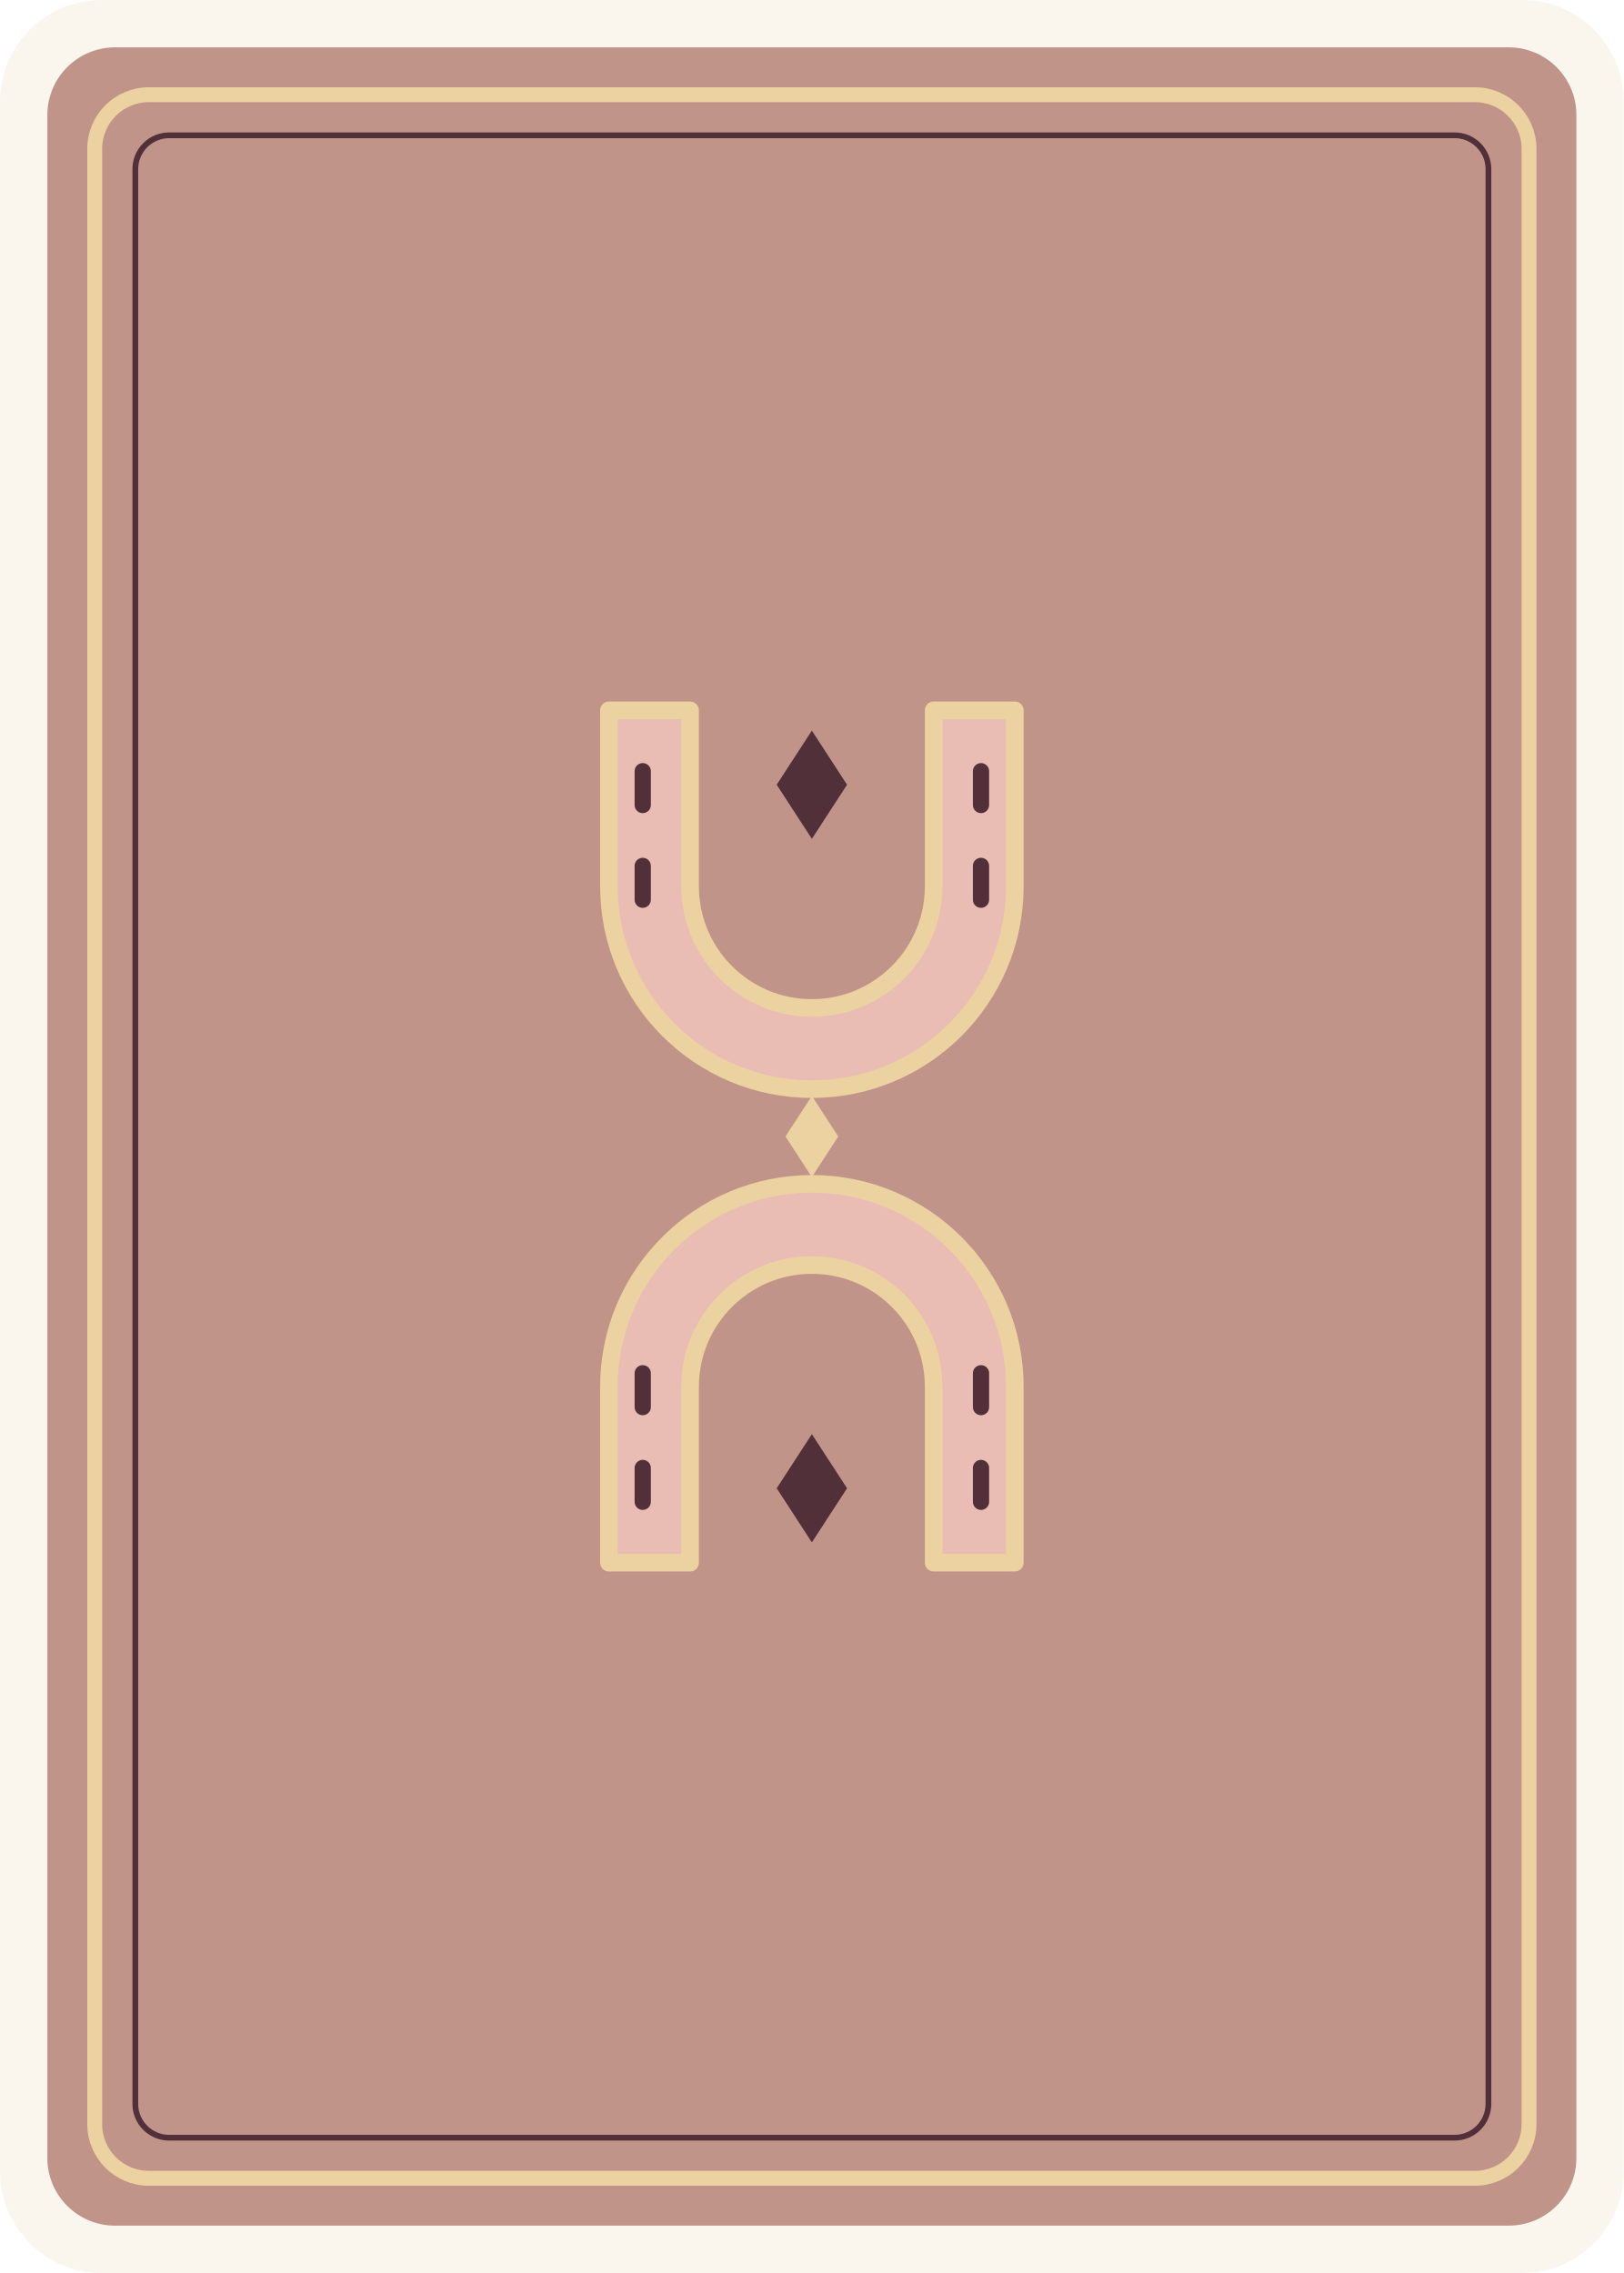
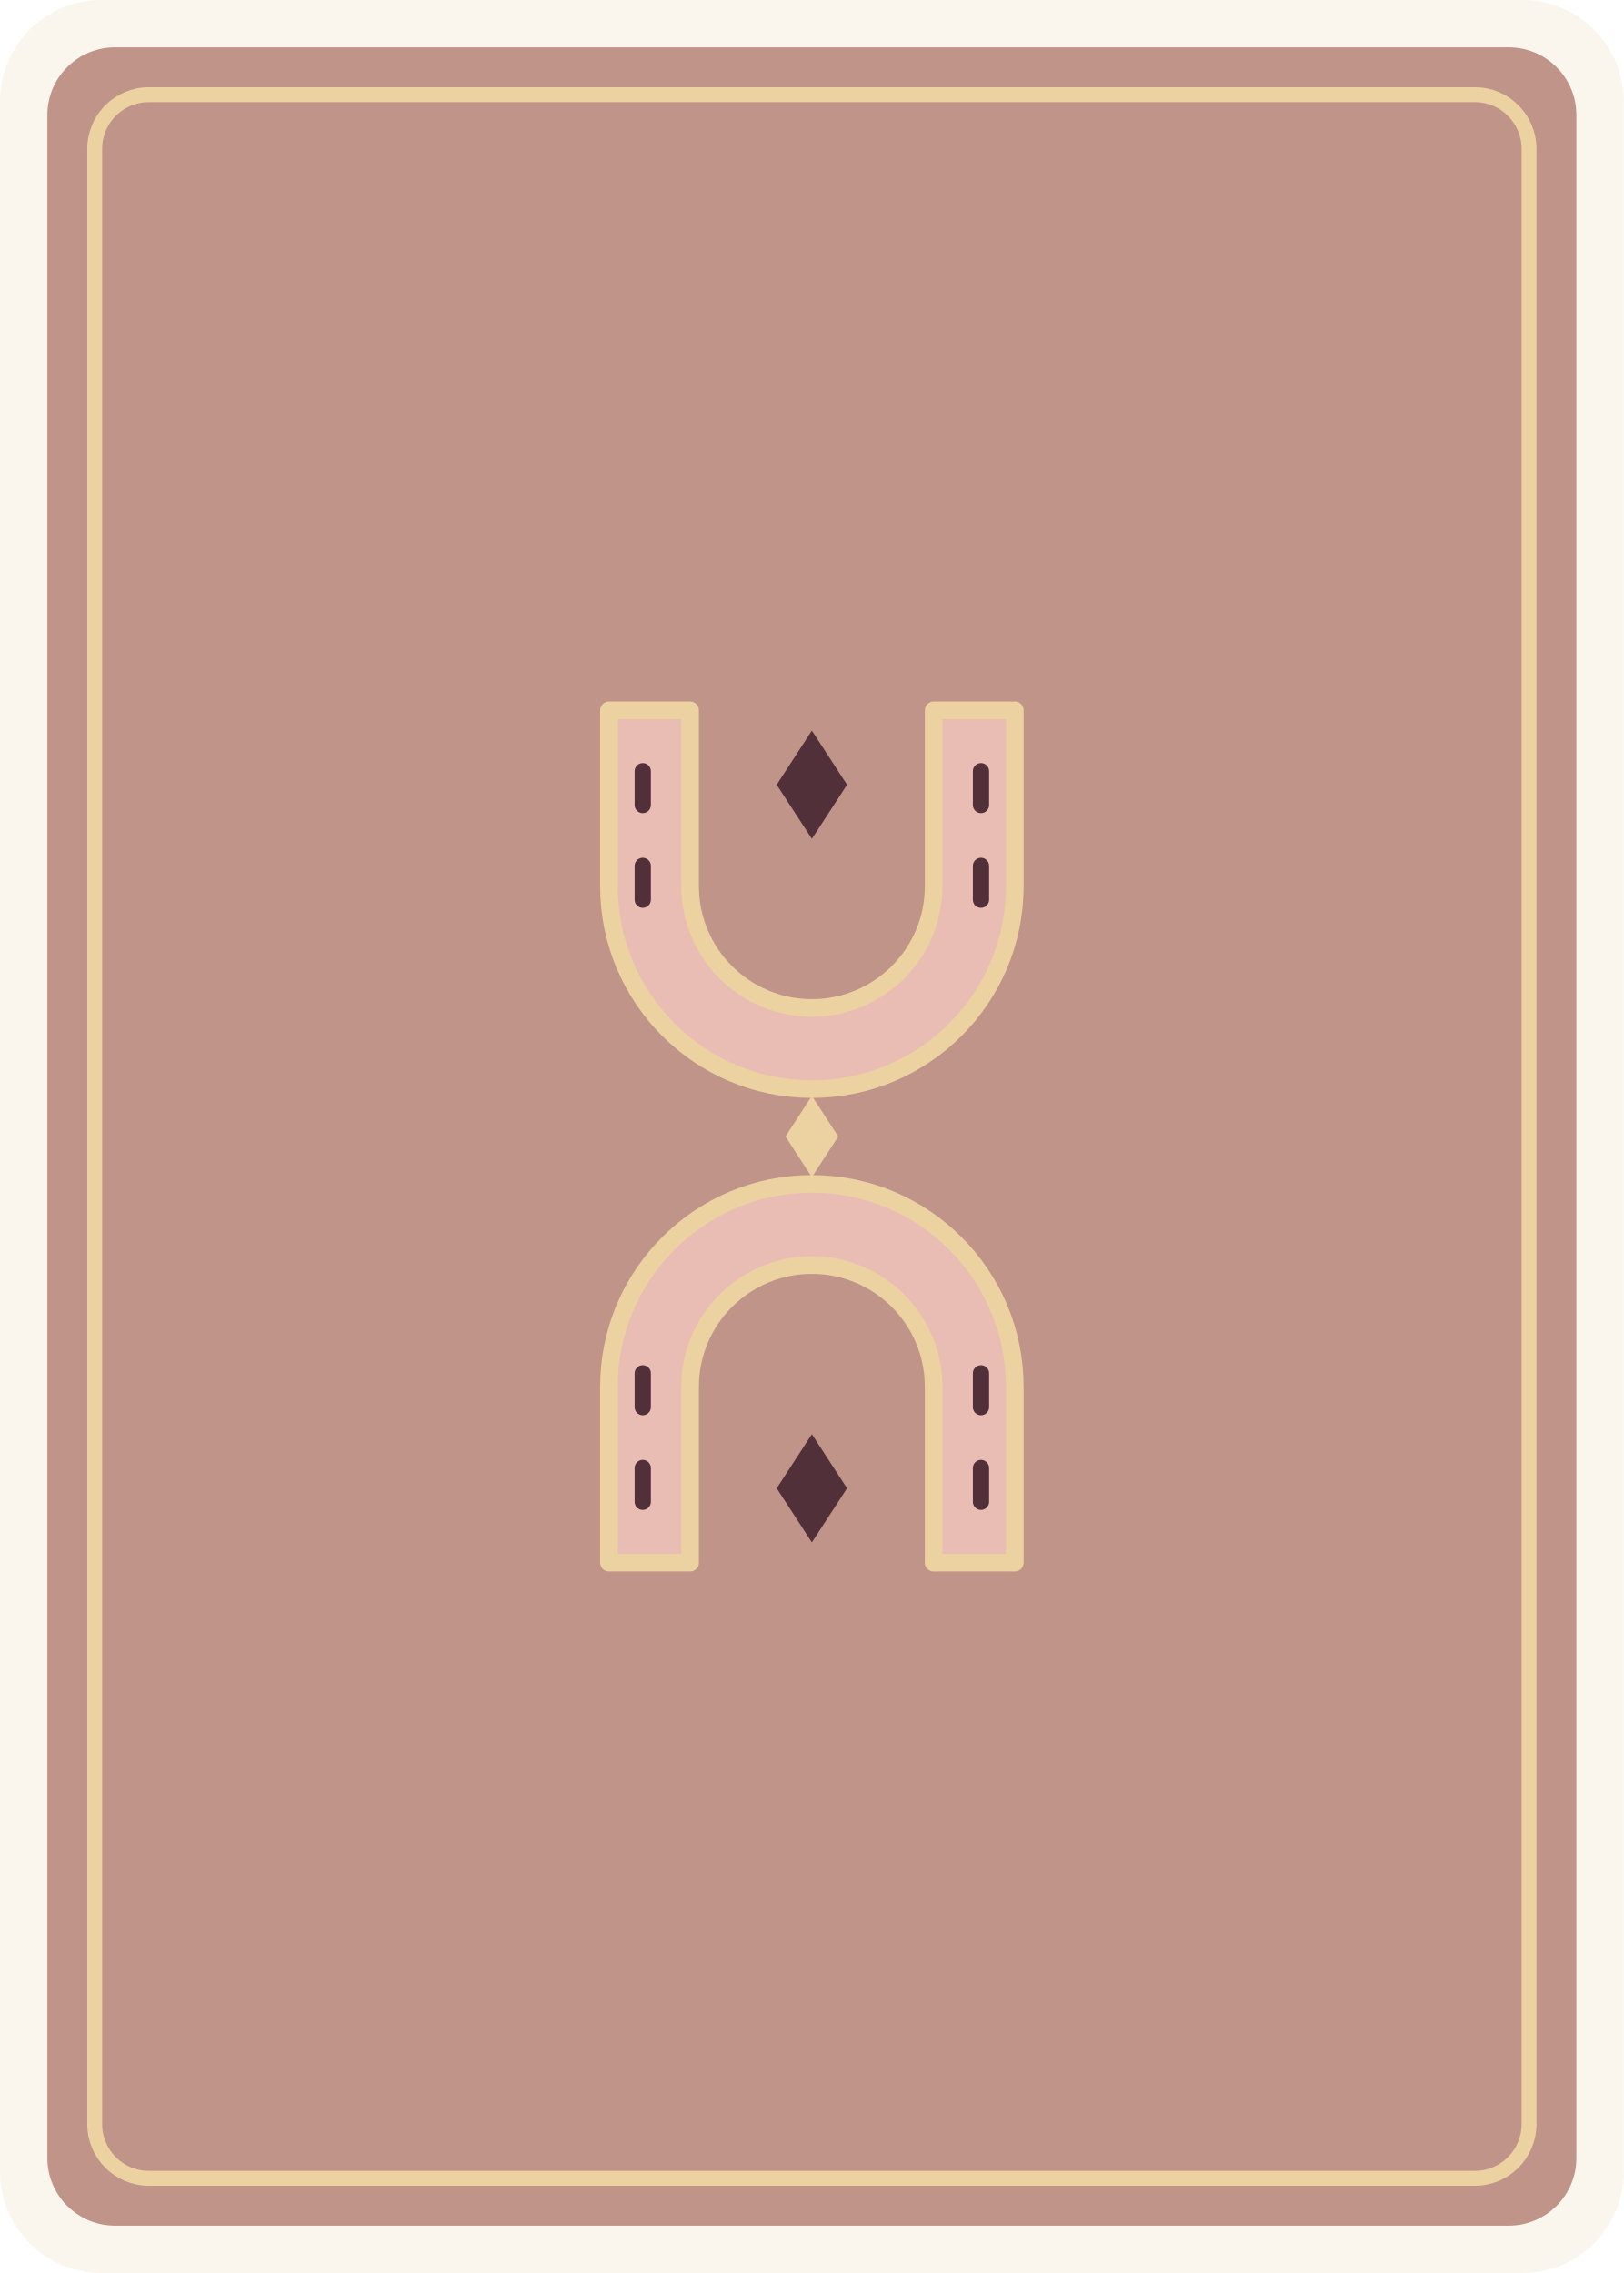
<svg xmlns="http://www.w3.org/2000/svg" width="240" height="336" viewBox="0 0 240 336" role="img" aria-labelledby="title">
  <rect width="240" height="336" rx="15" fill="#FAF6EE" />
  <rect x="7" y="7" width="226" height="322" rx="10" fill="#C1948A" />
  <rect x="14" y="14" width="212" height="308" rx="8" fill="none" stroke="#ECD2A0" stroke-width="2.2" />
-   <rect x="20" y="20" width="200" height="296" rx="5" fill="none" stroke="#51303A" stroke-width="0.85" />
  <g transform="translate(120 168)">
    <path d="M-30-63V-37A30 30 0 0 0 30-37V-63H18V-37A18 18 0 0 1-18-37V-63Z" stroke="#ECD2A0" stroke-width="2.6" fill="#E9BDB4" stroke-linecap="round" stroke-linejoin="round" />
    <path d="M-25-54V-49M-25-40V-35" stroke="#51303A" stroke-width="2.4" fill="none" stroke-linecap="round" stroke-linejoin="round" />
    <path d="M25-54V-49M25-40V-35" stroke="#51303A" stroke-width="2.4" fill="none" stroke-linecap="round" stroke-linejoin="round" />
    <g transform="translate(0 -52)">
      <path d="M0 -8 5.2 0 0 8 -5.2 0Z" fill="#51303A" />
    </g>
    <g transform="rotate(180)">
      <path d="M-30-63V-37A30 30 0 0 0 30-37V-63H18V-37A18 18 0 0 1-18-37V-63Z" stroke="#ECD2A0" stroke-width="2.6" fill="#E9BDB4" stroke-linecap="round" stroke-linejoin="round" />
      <path d="M-25-54V-49M-25-40V-35" stroke="#51303A" stroke-width="2.4" fill="none" stroke-linecap="round" stroke-linejoin="round" />
      <path d="M25-54V-49M25-40V-35" stroke="#51303A" stroke-width="2.4" fill="none" stroke-linecap="round" stroke-linejoin="round" />
      <g transform="translate(0 -52)">
        <path d="M0 -8 5.2 0 0 8 -5.2 0Z" fill="#51303A" />
      </g>
    </g>
    <g transform="translate(0 0)">
      <path d="M0 -6 3.9 0 0 6 -3.9 0Z" fill="#ECD2A0" />
    </g>
  </g>
</svg>
